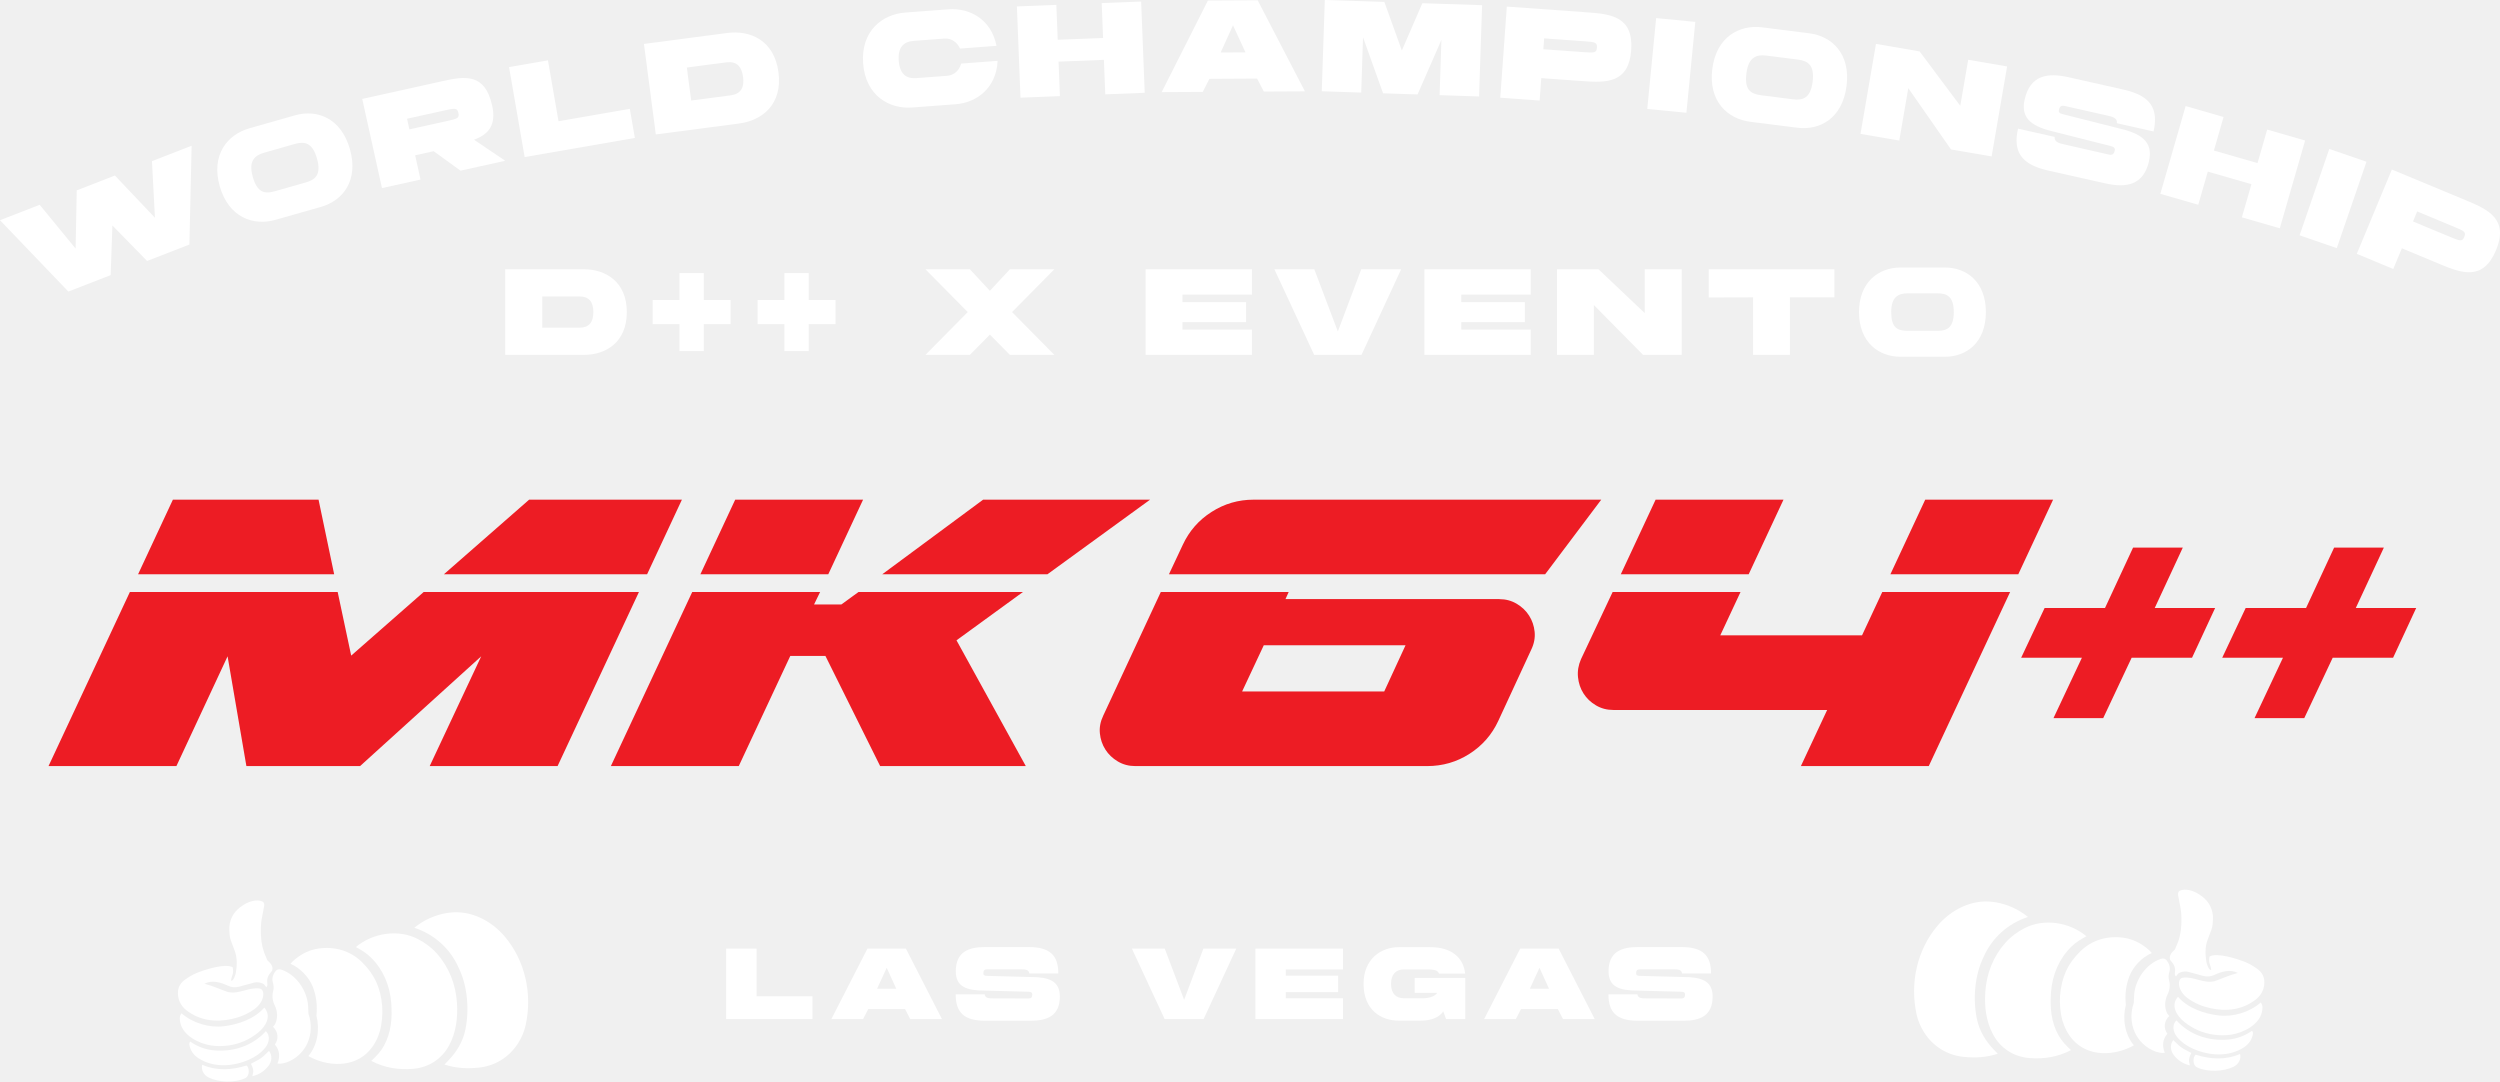
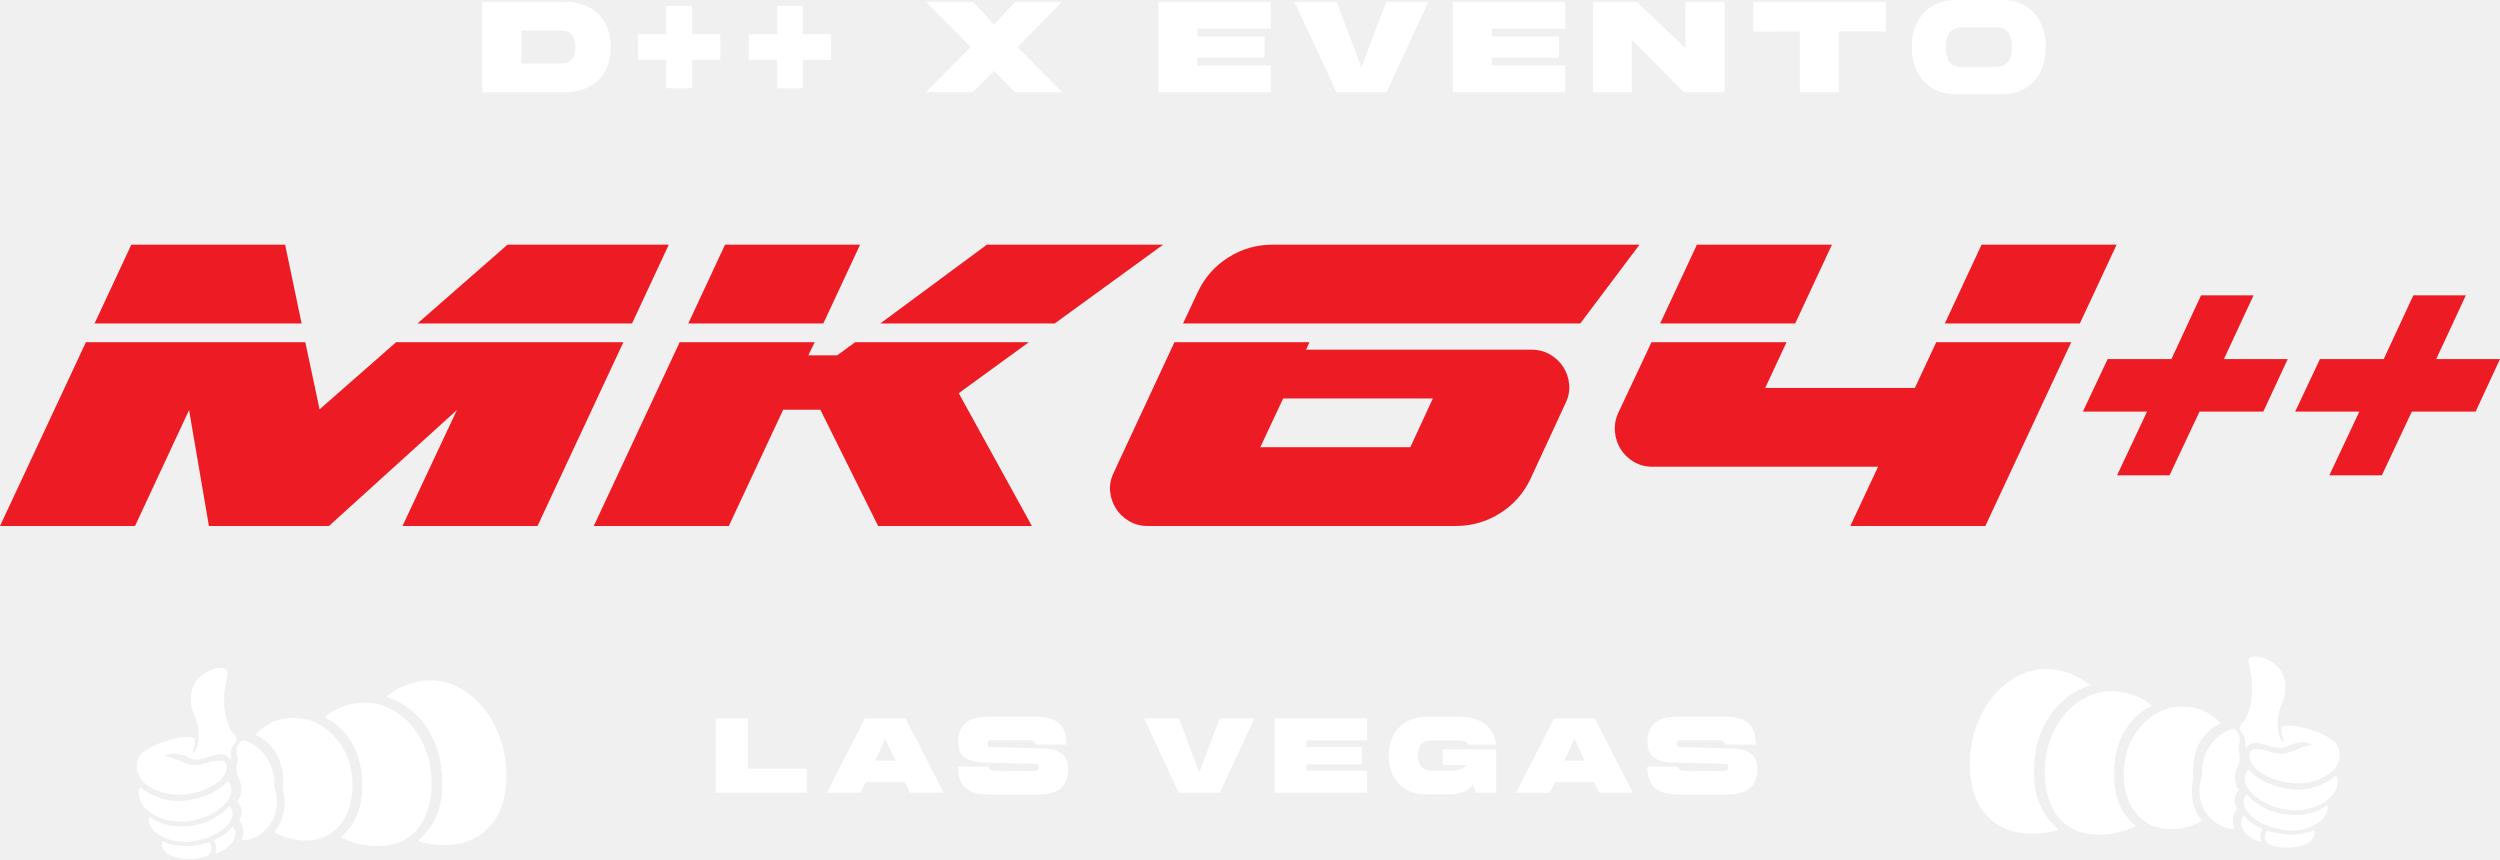
- <svg xmlns="http://www.w3.org/2000/svg" width="2671" height="1156" viewBox="0 0 2671 1156" fill="none">
-   <path d="M2134.46 1125.82L2130.58 1121.84C2121.63 1112.66 2114.95 1101.79 2112.22 1089.12C2107.63 1067.85 2109.67 1041.73 2119.44 1022.05C2128.29 1002.04 2145.43 986.512 2166.65 979.709C2156.34 971.191 2144.65 966.241 2132.18 963.962L2128.43 963.513C2106.23 960.856 2084.34 972.12 2070 989.088C2048.04 1015.07 2040.41 1050.66 2047.66 1083.65C2049.23 1090.81 2051.92 1096.95 2055.73 1103C2065.09 1117.85 2080.32 1127.36 2097.83 1129.14C2110.34 1130.4 2121.86 1129.88 2134.46 1125.82Z" fill="white" />
-   <path d="M2167.86 1130.4C2183.2 1131.69 2198.33 1129.47 2212.64 1121.93C2207.32 1117.02 2202.61 1112.15 2199.14 1105.84C2191.25 1091.52 2190.11 1076.01 2191.33 1059.83C2192.72 1041.45 2200.01 1024.11 2213.16 1011.31C2217.95 1006.64 2223.08 1003.56 2229.1 1000.29C2210.84 984.977 2183.43 980.978 2162.79 991.753C2155.1 995.77 2148.27 1000.82 2142.52 1007.3C2129.4 1022.07 2122.38 1040.36 2121.09 1059.95C2120.06 1075.57 2121.93 1091.29 2129.34 1105.14C2137.19 1119.81 2151.24 1129.01 2167.87 1130.4L2167.86 1130.4Z" fill="white" />
-   <path d="M2214.48 1110.74C2230.95 1129.49 2259.29 1128.37 2279.87 1116.83C2270 1105.14 2267.5 1088.18 2271.25 1073.68C2270.14 1063.13 2271.24 1052.92 2275.03 1043.04C2278.96 1032.81 2288.39 1022.71 2298.98 1018.21C2297.51 1016.35 2295.91 1014.94 2294.12 1013.46C2286.8 1007.4 2278.5 1003.27 2268.99 1001.92C2251.91 999.49 2235.26 1004.06 2222.73 1016.29C2208.93 1029.76 2202.54 1044.41 2200.97 1063.62C2200.32 1071.52 2201.28 1082.54 2203.46 1090.2C2205.62 1097.8 2209.21 1104.73 2214.49 1110.74L2214.48 1110.74Z" fill="white" />
-   <path d="M2365.82 1048.35C2353.73 1051.1 2343.74 1042.82 2331.76 1044.65C2326.15 1045.5 2325.9 1058.24 2337.43 1066.56C2344.7 1071.8 2352.74 1075.21 2361.52 1077.14C2378.94 1080.98 2396.15 1078.88 2410.31 1067.71C2416.7 1062.67 2419.91 1055.3 2419.11 1047.19C2418.62 1042.21 2415.78 1038.07 2411.76 1035.22C2407.65 1032.31 2403.59 1029.76 2398.87 1027.87C2390.46 1024.51 2368.87 1017.39 2360.66 1021.93C2359.36 1029.75 2361.55 1029.36 2362.49 1036.2C2359.77 1037.23 2357.51 1028.95 2357.34 1027.94C2356.04 1019.94 2355.76 1011.78 2358.58 1004.21L2362.62 993.398C2363.97 989.785 2364.15 986.069 2364.32 982.21C2364.76 972.359 2360.45 963.478 2352.59 957.653C2348.38 954.534 2344.15 952.039 2338.94 951.02C2335.52 950.352 2332.13 950.145 2328.8 951.689C2327.4 952.335 2326.73 954.557 2327.06 956.257L2329.76 970.564C2330.72 975.617 2330.74 982.798 2330.52 988.022C2330.17 996.337 2328.4 1004.14 2324.82 1011.64C2324.44 1012.45 2324.01 1014.21 2323.41 1014.73C2321.59 1016.33 2319.93 1017.95 2318.91 1020.15C2317.99 1022.15 2317.74 1024.73 2319.29 1026.49C2327.81 1036.1 2321.14 1039.38 2324.8 1043.23C2325.9 1041.83 2327 1039.99 2328.55 1039.3C2331.33 1038.07 2334.9 1037.48 2337.91 1038.3L2353.7 1042.61C2357.85 1043.74 2362.07 1043.48 2365.89 1041.56C2373.64 1038.01 2382.66 1035.23 2390.87 1039.5C2380.58 1042.23 2375.11 1045.2 2365.82 1048.36L2365.82 1048.35Z" fill="white" />
-   <path d="M2312.86 1124.73C2309.84 1117.74 2310.56 1110.08 2315.64 1104.44C2311.23 1098.61 2312.13 1090.57 2317.64 1085.49L2315.42 1082.74C2312.3 1076.24 2312.69 1068.81 2315.86 1062.38C2318.25 1057.53 2318.8 1052.32 2317.41 1047.14C2316.56 1043.98 2316.92 1041.06 2317.82 1038.01C2319.05 1033.79 2317.49 1029.23 2314.84 1026.02C2313.05 1023.85 2310.76 1023.69 2308.23 1024.58C2292.29 1030.18 2280.87 1047.58 2280.12 1063.41L2279.73 1071.55C2272.33 1092.88 2281.83 1115.72 2303.29 1123.61C2306.46 1124.36 2309.08 1125.44 2312.86 1124.73H2312.86Z" fill="white" />
-   <path d="M2384.02 1105.39C2396.9 1103.33 2413.76 1094.9 2416.67 1081.07C2417.42 1077.55 2417.77 1074.23 2415.43 1071.06C2403.23 1081.59 2386 1086.74 2370.17 1084.88C2355.24 1083.13 2337.24 1077.09 2326.96 1064.92C2318.76 1074.26 2325.49 1085.19 2333.7 1091.8C2342.9 1099.2 2353.5 1103.85 2365.3 1105.45C2371.48 1106.29 2377.83 1106.38 2384.01 1105.39L2384.02 1105.39Z" fill="white" />
-   <path d="M2397.33 1119.03C2402.69 1115.53 2406.01 1110.69 2407.04 1104.59C2407.23 1103.5 2406.8 1102.13 2406.09 1101.27C2398.39 1106.66 2389.8 1109.88 2380.43 1110.68C2359.94 1112.43 2339.43 1105.89 2325.29 1090.15C2320.18 1095.06 2321.83 1102.78 2325.89 1107.76C2330.6 1113.56 2336.6 1117.65 2343.47 1120.66C2360.39 1128.05 2381.24 1129.53 2397.33 1119.03Z" fill="white" />
-   <path d="M2345.9 1126.84C2343.13 1128.59 2341.86 1137.81 2347.53 1140.47C2358.49 1145.62 2375.78 1144.94 2386.37 1139.72C2391.46 1137.21 2394.74 1131.67 2393.3 1126.05C2377.45 1132.82 2361.83 1131.81 2345.9 1126.84Z" fill="white" />
-   <path d="M2339.65 1138.26L2338.89 1134.62C2338.22 1131.28 2339.66 1128.19 2341.2 1125.01L2333.03 1120.63C2328.75 1118.34 2325.55 1114.69 2321.91 1111.25C2318.15 1116.13 2318.85 1122.59 2322.47 1127.24C2326.71 1132.71 2332.35 1136.62 2339.65 1138.26H2339.65Z" fill="white" />
-   <path d="M474.827 1137.34L478.709 1133.36C487.662 1124.19 494.34 1113.31 497.073 1100.64C501.655 1079.37 499.617 1053.25 489.848 1033.57C481.002 1013.57 463.855 998.036 442.637 991.232C452.954 982.715 464.636 977.765 477.107 975.485L480.859 975.036C503.06 972.379 524.946 983.644 539.289 1000.61C561.252 1026.6 568.877 1062.18 561.633 1095.17C560.063 1102.34 557.366 1108.47 553.56 1114.52C544.203 1129.37 528.967 1138.89 511.456 1140.66C498.949 1141.93 487.433 1141.4 474.827 1137.34Z" fill="white" />
-   <path d="M441.447 1141.93C426.112 1143.22 410.979 1141 396.668 1133.46C401.986 1128.55 406.698 1123.69 410.172 1117.38C418.061 1103.05 419.201 1087.54 417.976 1071.36C416.585 1052.99 409.297 1035.65 396.147 1022.84C391.355 1018.17 386.225 1015.09 380.207 1011.82C398.472 996.508 425.883 992.509 446.518 1003.28C454.205 1007.3 461.036 1012.35 466.789 1018.83C479.911 1033.6 486.93 1051.9 488.222 1071.48C489.25 1087.11 487.379 1102.82 479.969 1116.67C472.116 1131.34 458.069 1140.54 441.442 1141.93L441.447 1141.93Z" fill="white" />
-   <path d="M394.824 1122.24C378.354 1140.99 350.018 1139.87 329.442 1128.33C339.31 1116.64 341.81 1099.68 338.058 1085.18C339.171 1074.63 338.067 1064.42 334.275 1054.54C330.348 1044.31 320.915 1034.21 310.324 1029.71C311.801 1027.85 313.403 1026.44 315.189 1024.96C322.513 1018.9 330.806 1014.77 340.32 1013.42C357.401 1010.99 374.05 1015.56 386.575 1027.79C400.375 1041.26 406.77 1055.91 408.341 1075.12C408.987 1083.02 408.027 1094.04 405.85 1101.7C403.687 1109.3 400.097 1116.23 394.819 1122.24L394.824 1122.24Z" fill="white" />
-   <path d="M243.502 1059.87C255.592 1062.62 265.577 1054.34 277.564 1056.18C283.169 1057.03 283.425 1069.76 271.891 1078.08C264.617 1083.33 256.584 1086.73 247.801 1088.67C230.384 1092.5 213.169 1090.4 199.006 1079.24C192.616 1074.2 189.411 1066.83 190.21 1058.71C190.699 1053.73 193.536 1049.6 197.561 1046.74C201.672 1043.83 205.733 1041.28 210.454 1039.39C218.855 1036.03 240.45 1028.91 248.658 1033.45C249.96 1041.28 247.77 1040.88 246.832 1047.72C249.551 1048.76 251.813 1040.47 251.979 1039.46C253.281 1031.47 253.564 1023.3 250.736 1015.74L246.697 1004.92C245.346 1001.31 245.171 997.593 244.996 993.733C244.557 983.883 248.869 975.002 256.727 969.177C260.937 966.058 265.169 963.562 270.384 962.544C273.803 961.875 277.191 961.669 280.521 963.212C281.917 963.859 282.586 966.08 282.263 967.781L279.556 982.088C278.601 987.141 278.578 994.321 278.798 999.545C279.153 1007.86 280.925 1015.66 284.497 1023.17C284.883 1023.98 285.31 1025.73 285.911 1026.26C287.733 1027.86 289.394 1029.48 290.408 1031.68C291.328 1033.67 291.579 1036.25 290.026 1038.01C281.509 1047.63 288.177 1050.91 284.515 1054.75C283.416 1053.35 282.316 1051.51 280.768 1050.83C277.986 1049.59 274.418 1049 271.411 1049.82L255.623 1054.13C251.472 1055.26 247.254 1055 243.435 1053.08C235.68 1049.53 226.66 1046.75 218.452 1051.02C228.742 1053.75 234.208 1056.72 243.498 1059.88L243.502 1059.87Z" fill="white" />
-   <path d="M296.439 1136.26C299.459 1129.27 298.732 1121.61 293.652 1115.97C298.068 1110.14 297.17 1102.1 291.655 1097.02L293.881 1094.27C297 1087.77 296.605 1080.34 293.436 1073.91C291.045 1069.06 290.502 1063.85 291.888 1058.67C292.732 1055.51 292.373 1052.6 291.48 1049.54C290.246 1045.33 291.807 1040.76 294.46 1037.55C296.25 1035.38 298.535 1035.22 301.07 1036.11C317.006 1041.71 328.427 1059.11 329.181 1074.94L329.567 1083.08C336.963 1104.41 327.467 1127.25 306.011 1135.14C302.834 1135.89 300.217 1136.97 296.434 1136.26H296.439Z" fill="white" />
-   <path d="M225.292 1116.95C212.408 1114.89 195.552 1106.46 192.635 1092.63C191.89 1089.1 191.536 1085.79 193.883 1082.61C206.076 1093.14 223.313 1098.29 239.141 1096.44C254.068 1094.69 272.072 1088.65 282.349 1076.48C290.553 1085.82 283.821 1096.75 275.613 1103.35C266.413 1110.76 255.809 1115.41 244.011 1117.01C237.831 1117.84 231.481 1117.93 225.297 1116.94L225.292 1116.95Z" fill="white" />
-   <path d="M212.008 1130.58C206.646 1127.08 203.325 1122.24 202.293 1116.14C202.109 1115.05 202.539 1113.68 203.244 1112.82C210.945 1118.21 219.539 1121.42 228.905 1122.23C249.391 1123.98 269.905 1117.43 284.041 1101.7C289.153 1106.61 287.501 1114.33 283.449 1119.31C278.732 1125.1 272.736 1129.2 265.866 1132.2C248.942 1139.6 228.092 1141.08 212.008 1130.58Z" fill="white" />
-   <path d="M263.432 1138.38C266.201 1140.13 267.471 1149.34 261.803 1152C250.839 1157.15 233.552 1156.47 222.961 1151.25C217.872 1148.74 214.592 1143.2 216.032 1137.59C231.874 1144.35 247.5 1143.34 263.432 1138.38Z" fill="white" />
-   <path d="M269.662 1149.79L270.421 1146.14C271.089 1142.81 269.649 1139.71 268.109 1136.53L276.286 1132.15C280.567 1129.86 283.758 1126.22 287.398 1122.77C291.163 1127.66 290.463 1134.11 286.846 1138.77C282.605 1144.23 276.959 1148.15 269.667 1149.79H269.662Z" fill="white" />
-   <path d="M682.635 632.509L595.72 818.488H459.086L514.129 701.202L384.694 818.488H263.245L243.147 701.202L188.478 818.488H51.844L138.759 632.509H360.772L375.207 700.452L452.636 632.509H682.635ZM147.533 613.536L184.729 533.82H340.336L357.022 613.536H147.533ZM728.568 533.82L691.372 613.536H474.271L565.349 533.82H728.53H728.568Z" fill="#ED1C24" />
-   <path d="M1021.94 684.141L1095.96 818.488H940.354L881.898 700.827H844.327L789.283 818.488H652.648L739.564 632.509H876.198L869.749 645.783H898.958L917.181 632.509H1092.89L1021.91 684.141H1021.94ZM884.935 613.536H748.3L785.496 533.82H922.131L884.935 613.536ZM1050.4 533.82H1228.77L1119.1 613.536H942.603L1050.4 533.82Z" fill="#ED1C24" />
-   <path d="M1601.85 640.115C1608.67 640.115 1614.86 641.764 1620.44 645.064C1625.99 648.364 1630.46 652.601 1633.72 657.775C1637.02 662.95 1638.97 668.724 1639.61 675.061C1640.24 681.397 1639.04 687.734 1636.01 694.034L1600.72 770.3C1593.9 784.961 1583.66 796.659 1569.98 805.396C1556.33 814.133 1541.25 818.482 1524.83 818.482H1212.87C1206.04 818.482 1199.82 816.832 1194.27 813.533C1188.72 810.233 1184.26 805.996 1180.99 800.822C1177.69 795.647 1175.74 789.873 1175.11 783.536C1174.47 777.199 1175.67 770.9 1178.71 764.563L1240.2 632.503H1376.83L1373.42 640.077H1601.88L1601.85 640.115ZM1248.9 613.53L1263.71 582.034C1270.53 567.373 1280.77 555.637 1294.46 546.938C1308.1 538.201 1323.03 533.852 1339.23 533.852H1710.77L1650.82 613.568H1248.9V613.53ZM1501.66 689.422H1350.21L1327.08 738.766H1478.9L1501.66 689.422Z" fill="#ED1C24" />
-   <path d="M2147.61 632.509L2060.69 818.488H1924.06L1952.14 758.533H1723.68C1716.86 758.533 1710.63 756.883 1705.08 753.583C1699.5 750.284 1695.07 746.046 1691.81 740.872C1688.51 735.698 1686.56 729.848 1685.92 723.399C1685.29 716.95 1686.37 710.575 1689.15 704.239L1722.93 632.509H1859.57L1837.93 678.817H1989.38L2011.01 632.509H2147.65H2147.61ZM1868.3 613.536H1731.67L1768.86 533.82H1905.5L1868.3 613.536ZM2156.35 613.536H2019.71L2056.91 533.82H2193.54L2156.35 613.536Z" fill="#ED1C24" />
-   <path d="M2302.11 649.601H2366.64L2341.97 702.732H2277.44L2247.06 767.262H2193.93L2224.3 702.732H2159.4L2184.45 649.601H2248.98L2278.97 585.07H2332.1L2302.11 649.601Z" fill="#ED1C24" />
-   <path d="M2516.92 649.601H2581.45L2556.78 702.732H2492.25L2461.88 767.262H2408.74L2439.12 702.732H2374.21L2399.26 649.601H2463.79L2493.78 585.07H2546.92L2516.92 649.601Z" fill="#ED1C24" />
-   <path d="M868.023 1064.44V1088.8H775.772V1013.5H808.331V1064.44H868.023ZM922.115 1088.8H888.227L926.766 1013.5H967.853L1006.39 1088.8H972.504L966.967 1078.06H927.652L922.115 1088.8ZM947.365 1033.99L937.065 1056.36H957.553L947.365 1033.99ZM1101.23 1043.84C1120.61 1043.84 1132.35 1048.05 1132.35 1064.66C1132.35 1085.37 1118.73 1090.58 1101.23 1090.58H1052.72C1030.02 1090.58 1021.05 1081.72 1021.05 1062.34H1052.06C1052.39 1066.54 1056.93 1066.66 1060.81 1066.66C1072.66 1066.66 1093.37 1066.77 1098.79 1066.77C1101.78 1066.77 1102.89 1065.55 1102.89 1062.45C1102.89 1060.45 1101.56 1059.57 1098.57 1059.57C1083.29 1059.24 1067.45 1058.79 1052.17 1058.35C1032.79 1058.35 1021.16 1054.36 1021.16 1037.75C1021.16 1017.04 1034.78 1011.84 1052.28 1011.84H1099.13C1121.72 1011.84 1130.69 1020.7 1130.69 1040.08H1099.68C1099.35 1035.76 1094.92 1035.65 1090.93 1035.65C1079.08 1035.65 1060.25 1035.65 1054.72 1035.65C1051.73 1035.65 1050.62 1036.75 1050.62 1039.86C1050.62 1041.85 1051.73 1042.62 1054.72 1042.62C1070 1042.96 1085.84 1043.4 1101.23 1043.84ZM1209.31 1013.5H1244.42L1265.12 1068.21L1285.72 1013.5H1320.83L1285.94 1088.8C1271.99 1088.8 1258.15 1088.8 1244.3 1088.8L1209.31 1013.5ZM1341.29 1088.8V1013.5C1372.41 1013.5 1403.64 1013.5 1434.87 1013.5V1035.76C1428.33 1035.76 1390.9 1035.76 1373.73 1035.76V1042.4C1392.34 1042.4 1411.06 1042.4 1429.66 1042.4V1060.01H1373.73V1066.54H1434.87V1088.8C1403.64 1088.8 1372.41 1088.8 1341.29 1088.8ZM1456.83 1051.15C1456.83 1024.46 1475.55 1011.95 1494.48 1011.95C1506.33 1011.95 1516.3 1011.95 1528.15 1011.95C1550.3 1011.95 1563.48 1022.69 1565.36 1040.19H1537.45C1536.23 1037.53 1534.79 1035.76 1524.94 1035.76C1515.63 1035.76 1509.1 1035.76 1499.8 1035.76C1491.38 1035.76 1486.18 1041.07 1486.18 1051.15C1486.18 1061.34 1491.38 1066.54 1499.8 1066.54C1509.1 1066.54 1511.65 1066.54 1520.95 1066.54C1524.94 1066.54 1532.47 1065.22 1535.57 1060.79H1511.43V1044.84H1565.47V1088.8H1544.98L1541.99 1080.5C1538.34 1086.26 1530.14 1090.47 1518.07 1090.47C1506.22 1090.47 1506.33 1090.47 1494.48 1090.47C1475.55 1090.47 1456.83 1079.06 1456.83 1051.15ZM1619.53 1088.8H1585.64L1624.18 1013.5H1665.27L1703.81 1088.8H1669.92L1664.38 1078.06H1625.07L1619.53 1088.8ZM1644.78 1033.99L1634.48 1056.36H1654.97L1644.78 1033.99ZM1798.64 1043.84C1818.02 1043.84 1829.76 1048.05 1829.76 1064.66C1829.76 1085.37 1816.14 1090.58 1798.64 1090.58H1750.14C1727.43 1090.58 1718.46 1081.72 1718.46 1062.34H1749.47C1749.81 1066.54 1754.35 1066.66 1758.22 1066.66C1770.07 1066.66 1790.78 1066.77 1796.21 1066.77C1799.2 1066.77 1800.31 1065.55 1800.31 1062.45C1800.31 1060.45 1798.98 1059.57 1795.99 1059.57C1780.7 1059.24 1764.87 1058.79 1749.58 1058.35C1730.2 1058.35 1718.58 1054.36 1718.58 1037.75C1718.58 1017.04 1732.2 1011.84 1749.69 1011.84H1796.54C1819.13 1011.84 1828.1 1020.7 1828.1 1040.08H1797.09C1796.76 1035.76 1792.33 1035.65 1788.34 1035.65C1776.5 1035.65 1757.67 1035.65 1752.13 1035.65C1749.14 1035.65 1748.03 1036.75 1748.03 1039.86C1748.03 1041.85 1749.14 1042.62 1752.13 1042.62C1767.41 1042.96 1783.25 1043.4 1798.64 1043.84Z" fill="white" />
-   <path d="M204.72 155.68L202.361 261.259C187.251 267.125 172.268 272.959 157.158 278.824L120.084 240.889L118.235 293.934C103.125 299.8 88.015 305.697 73.032 311.499L0 235.279L42.398 218.798L80.779 265.595L81.99 203.401L122.762 187.526L165.542 232.633L162.354 172.161L204.752 155.68H204.72Z" fill="white" />
-   <path d="M342.942 221.03C328.055 225.27 309.151 230.657 294.232 234.897C270.643 241.623 244.28 232.283 234.748 198.907C225.28 165.658 242.781 143.822 266.371 137.095C281.258 132.856 300.162 127.468 315.08 123.229C338.67 116.502 364.364 126.034 373.832 159.282C383.331 192.659 366.532 214.304 342.942 221.03ZM326.843 194.89C337.331 191.894 343.452 186.124 338.638 169.292C333.889 152.588 325.6 150.771 315.112 153.768C303.668 157.019 294.009 159.793 282.406 163.076C271.918 166.072 265.287 172.129 270.037 188.833C274.819 205.665 282.246 207.578 294.105 204.199C304.306 201.298 315.336 198.142 326.812 194.89H326.843Z" fill="white" />
-   <path d="M463.288 161.543L443.555 165.911L449.293 191.827L408.107 200.945L402.911 177.546L387.004 105.693L428.19 96.576L472.724 86.694C496.664 81.402 518.054 77.832 525.801 112.706C530.327 133.14 522.453 143.405 506.451 149.302L539.763 171.744L492.01 182.328L463.288 161.512V161.543ZM437.403 138.209L478.143 129.187C488.79 126.828 490.958 126.063 489.778 120.74C488.567 115.288 486.272 115.48 475.625 117.839L434.885 126.86L437.403 138.209Z" fill="white" />
-   <path d="M678.293 147.359L560.535 167.793L543.863 71.681L585.432 64.477L596.717 129.508L672.905 116.278L678.293 147.359Z" fill="white" />
-   <path d="M789.711 131.941L700.676 143.64L687.988 46.923L777.023 35.224C801.346 32.036 827.231 42.938 831.726 77.239C836.253 111.667 814.034 128.753 789.711 131.941ZM793.887 82.212C792.389 70.704 786.746 65.221 775.94 66.623L733.829 72.138L738.451 107.395L780.562 101.88C791.368 100.446 795.417 93.719 793.887 82.18V82.212Z" fill="white" />
-   <path d="M967.048 13.417L1013.4 9.943C1035.87 8.253 1059.08 20.462 1064.66 48.961L1025.74 51.894C1022.64 45.231 1016.68 40.641 1008.81 41.215C996.79 42.107 988.215 42.777 976.197 43.669C965.327 44.498 959.174 50.555 960.226 64.868C961.31 79.309 968.291 84.25 979.162 83.453C991.18 82.561 999.755 81.891 1011.77 80.999C1019.65 80.393 1024.84 75.133 1026.91 67.929L1065.84 64.996C1064.56 94.005 1043.46 109.689 1020.99 111.378L974.635 114.853C950.185 116.702 924.778 102.357 922.164 67.737C919.582 33.277 942.534 15.266 966.984 13.449L967.048 13.417Z" fill="white" />
-   <path d="M1128.6 5.219L1130.07 42.484L1178.52 40.571L1177.05 3.306L1219.2 1.648L1223.02 99.131L1180.88 100.789L1179.41 63.938L1130.96 65.851L1132.42 102.702L1090.28 104.359L1086.46 6.876L1128.6 5.219Z" fill="white" />
-   <path d="M1241.11 98.448L1290.52 0.615L1343.72 0.328L1394.18 97.588L1350.29 97.811L1343.05 83.944L1292.14 84.231L1285.03 98.194L1241.14 98.417L1241.11 98.448ZM1304.16 56.083L1330.68 55.955L1317.33 27.042L1304.16 56.083Z" fill="white" />
-   <path d="M1580.2 103.061L1538.06 101.659L1540.01 42.589L1514.54 100.894L1477.68 99.682L1456.26 39.847L1454.32 98.917L1412.18 97.515L1415.4 0C1436.75 0.701 1457.98 1.403 1479.06 2.104L1497.74 53.969L1519.64 3.443C1540.99 4.144 1562.23 4.845 1583.46 5.547L1580.24 103.061H1580.2Z" fill="white" />
-   <path d="M1644.97 107.414L1602.89 104.386C1605.22 72.03 1607.55 39.546 1609.88 7.062C1612.46 7.254 1689.57 12.769 1696.74 13.279C1721.23 15.032 1745.33 17.901 1742.78 53.541C1740.22 89.021 1715.97 88.447 1691.48 86.694L1646.69 83.474L1644.97 107.382V107.414ZM1648.93 52.616L1692.57 55.74C1703.44 56.505 1705.76 56.41 1706.15 50.959C1706.56 45.38 1704.27 44.934 1693.4 44.137L1649.76 41.013L1648.93 52.616Z" fill="white" />
-   <path d="M1769.43 19.32L1811.26 23.401L1801.76 120.469L1759.93 116.389L1769.43 19.32Z" fill="white" />
-   <path d="M1920.24 136.462C1904.87 134.517 1885.37 132.063 1870 130.118C1845.68 127.026 1825.05 108.091 1829.42 73.662C1833.75 39.362 1858.43 26.132 1882.75 29.224C1898.12 31.169 1917.63 33.624 1932.99 35.568C1957.31 38.66 1977.21 57.5 1972.87 91.801C1968.5 126.229 1944.56 139.554 1920.24 136.462ZM1915.71 106.114C1926.52 107.485 1934.43 104.584 1936.63 87.21C1938.79 69.996 1931.91 65.055 1921.1 63.684C1909.27 62.186 1899.33 60.943 1887.37 59.413C1876.57 58.042 1868.09 61.007 1865.89 78.253C1863.69 95.626 1869.75 100.28 1881.99 101.842C1892.51 103.181 1903.92 104.616 1915.71 106.114Z" fill="white" />
-   <path d="M2029.16 150.167L1987.75 143.026L2004.29 46.914L2050.93 54.947L2094.35 113.061L2102.83 63.873L2144.39 71.014L2127.85 167.126C2113.28 164.607 2098.87 162.153 2084.46 159.666L2038.81 94.189L2029.19 150.167H2029.16Z" fill="white" />
-   <path d="M2296.05 172.011C2290.15 198.183 2271.47 200.893 2249.34 195.92L2188.04 182.148C2159.35 175.709 2150.52 161.938 2156.04 137.455L2195.22 146.254C2194.45 151.673 2200.16 153.107 2205.03 154.191C2220.02 157.57 2246.16 163.595 2253.01 165.125C2256.8 165.986 2258.52 164.743 2259.42 160.822C2259.99 158.304 2258.56 156.805 2254.76 155.945C2235.54 151.195 2215.65 146.126 2196.46 141.217C2171.98 135.702 2158.4 127.382 2163.11 106.374C2169.01 80.203 2187.69 77.493 2209.82 82.466L2269.01 95.791C2297.58 102.198 2306.37 115.97 2300.86 140.452L2261.68 131.654C2262.48 126.107 2256.93 124.704 2251.89 123.557C2236.91 120.178 2213.13 114.854 2206.15 113.26C2202.36 112.399 2200.67 113.483 2199.77 117.404C2199.2 119.923 2200.38 121.23 2204.17 122.058C2223.4 126.808 2243.29 131.877 2262.61 136.818C2287.09 142.333 2300.73 150.972 2296.01 171.979L2296.05 172.011Z" fill="white" />
-   <path d="M2375.65 125.02L2365.33 160.85L2411.93 174.271L2422.26 138.44L2462.78 150.139L2435.74 243.892L2395.23 232.193L2405.43 196.777L2358.82 183.356L2348.62 218.773L2308.11 207.073L2335.14 113.32L2375.65 125.02Z" fill="white" />
-   <path d="M2488.59 159.156L2528.35 172.832L2496.63 265.087L2456.88 251.411L2488.59 159.156Z" fill="white" />
-   <path d="M2556.95 287.374L2518 271.18C2530.46 241.247 2542.96 211.186 2555.48 181.125C2557.88 182.113 2629.25 211.823 2635.88 214.565C2658.55 224.001 2680.48 234.361 2666.74 267.355C2653.06 300.189 2630.24 291.933 2607.6 282.529L2566.16 265.283L2556.95 287.406V287.374ZM2578.05 236.625L2618.44 253.424C2628.52 257.6 2630.75 258.238 2632.82 253.201C2634.96 248.037 2632.95 246.889 2622.91 242.713L2582.52 225.914L2578.05 236.656V236.625Z" fill="white" />
-   <path d="M669.694 333.425C669.694 365.969 646.967 379.148 623.971 379.148H539.786V287.702H623.971C646.967 287.702 669.694 301.015 669.694 333.425ZM619.13 350.101C629.35 350.101 633.923 344.318 633.923 333.425C633.923 322.532 629.35 316.749 619.13 316.749H579.323V350.101H619.13ZM725.972 375.114V346.335H697.328V320.515H725.972V291.736H751.927V320.515H780.571V346.335H751.927V375.114H725.972ZM838.075 375.114V346.335H809.43V320.515H838.075V291.736H864.029V320.515H892.674V346.335H864.029V375.114H838.075ZM988.757 287.702H1036.23L1057.61 310.698L1078.99 287.702H1126.46L1081.28 333.425L1126.46 379.148H1078.99L1057.61 357.497L1036.23 379.148H988.757L1033.94 333.425L988.757 287.702ZM1223.96 379.148V287.702C1261.75 287.702 1299.67 287.702 1337.59 287.702V314.732C1329.66 314.732 1284.2 314.732 1263.36 314.732V322.801C1285.95 322.801 1308.68 322.801 1331.27 322.801V344.183H1263.36V352.118H1337.59V379.148C1299.67 379.148 1261.75 379.148 1223.96 379.148ZM1361.57 287.702H1404.2L1429.35 354.135L1454.36 287.702H1496.99L1454.63 379.148C1437.69 379.148 1420.88 379.148 1404.07 379.148L1361.57 287.702ZM1521.84 379.148V287.702C1559.62 287.702 1597.55 287.702 1635.47 287.702V314.732C1627.54 314.732 1582.08 314.732 1561.24 314.732V322.801C1583.83 322.801 1606.56 322.801 1629.15 322.801V344.183H1561.24V352.118H1635.47V379.148C1597.55 379.148 1559.62 379.148 1521.84 379.148ZM1702.89 325.894V379.148H1663.49V287.702H1707.87L1757.22 334.501V287.702H1796.76V379.148C1782.91 379.148 1769.19 379.148 1755.47 379.148L1702.89 325.894ZM1959.84 287.702V317.691H1912.37V379.148H1872.96V317.691C1852.79 317.825 1834.77 317.825 1825.63 317.825V287.702C1870.27 287.702 1915.05 287.702 1959.84 287.702ZM2121.71 333.425C2121.71 365.969 2101 381.166 2078.01 381.166C2063.48 381.166 2045.06 381.166 2030.53 381.166C2007.54 381.166 1986.16 365.969 1986.16 333.425C1986.16 301.015 2007.54 285.819 2030.53 285.819C2045.06 285.819 2063.48 285.819 2078.01 285.819C2101 285.819 2121.71 301.015 2121.71 333.425ZM2038.33 353.463C2048.29 353.463 2059.04 353.463 2070.21 353.463C2080.43 353.463 2087.42 349.832 2087.42 333.425C2087.42 317.153 2080.43 313.387 2070.21 313.387C2059.04 313.387 2049.63 313.387 2038.33 313.387C2028.11 313.387 2020.58 317.153 2020.58 333.425C2020.58 349.832 2026.77 353.463 2038.33 353.463Z" fill="white" />
+ <svg xmlns="http://www.w3.org/2000/svg" width="2717" height="934" viewBox="0 0 2717 934" fill="none">
+   <path d="M2236.9 901.743L2232.73 897.472C2223.11 887.615 2215.94 875.936 2213 862.324C2208.08 839.481 2210.27 811.427 2220.76 790.286C2230.26 768.803 2248.68 752.12 2271.47 744.812C2260.39 735.664 2247.84 730.347 2234.45 727.898L2230.42 727.416C2206.57 724.563 2183.07 736.662 2167.66 754.887C2144.07 782.796 2135.88 821.015 2143.66 856.453C2145.35 864.146 2148.24 870.735 2152.33 877.233C2162.38 893.187 2178.75 903.406 2197.56 905.31C2210.99 906.669 2223.36 906.105 2236.9 901.743Z" fill="white" />
+   <path d="M2272.77 906.669C2289.25 908.053 2305.5 905.667 2320.87 897.574C2315.16 892.296 2310.1 887.07 2306.37 880.293C2297.89 864.902 2296.67 848.249 2297.98 830.872C2299.48 811.133 2307.31 792.508 2321.43 778.756C2326.58 773.743 2332.09 770.427 2338.55 766.923C2318.93 750.471 2289.49 746.177 2267.33 757.75C2259.07 762.064 2251.73 767.491 2245.56 774.447C2231.46 790.31 2223.92 809.962 2222.53 830.997C2221.43 847.781 2223.44 864.661 2231.4 879.532C2239.83 895.289 2254.92 905.17 2272.78 906.665L2272.77 906.669Z" fill="white" />
+   <path d="M2322.85 885.547C2340.54 905.686 2370.97 904.49 2393.08 892.093C2382.48 879.536 2379.79 861.321 2383.82 845.742C2382.63 834.41 2383.81 823.449 2387.88 812.839C2392.1 801.845 2402.23 790.999 2413.61 786.169C2412.02 784.164 2410.3 782.651 2408.38 781.065C2400.52 774.553 2391.61 770.118 2381.39 768.667C2363.05 766.059 2345.16 770.966 2331.71 784.101C2316.89 798.572 2310.02 814.305 2308.33 834.94C2307.64 843.423 2308.67 855.262 2311.01 863.485C2313.33 871.655 2317.19 879.098 2322.85 885.552L2322.85 885.547Z" fill="white" />
+   <path d="M2485.39 818.535C2472.41 821.49 2461.68 812.597 2448.81 814.563C2442.79 815.479 2442.51 829.159 2454.9 838.091C2462.71 843.725 2471.34 847.384 2480.78 849.461C2499.48 853.583 2517.97 851.322 2533.18 839.334C2540.05 833.921 2543.49 826.002 2542.63 817.287C2542.11 811.941 2539.06 807.497 2534.74 804.431C2530.32 801.303 2525.96 798.565 2520.89 796.536C2511.87 792.926 2488.67 785.281 2479.85 790.159C2478.46 798.56 2480.81 798.136 2481.82 805.482C2478.9 806.596 2476.47 797.693 2476.29 796.608C2474.89 788.023 2474.59 779.256 2477.62 771.129L2481.96 759.512C2483.41 755.632 2483.6 751.641 2483.79 747.495C2484.26 736.915 2479.63 727.376 2471.19 721.119C2466.67 717.769 2462.12 715.089 2456.52 713.995C2452.85 713.277 2449.21 713.055 2445.63 714.713C2444.13 715.407 2443.41 717.793 2443.76 719.62L2446.67 734.987C2447.69 740.414 2447.72 748.127 2447.48 753.737C2447.1 762.669 2445.2 771.052 2441.36 779.111C2440.95 779.979 2440.49 781.863 2439.84 782.427C2437.89 784.148 2436.1 785.888 2435.01 788.25C2434.02 790.395 2433.75 793.167 2435.42 795.051C2444.57 805.381 2437.41 808.904 2441.34 813.035C2442.52 811.531 2443.7 809.555 2445.37 808.818C2448.35 807.492 2452.19 806.856 2455.42 807.738L2472.37 812.365C2476.83 813.585 2481.36 813.305 2485.47 811.242C2493.79 807.429 2503.48 804.441 2512.3 809.03C2501.25 811.96 2495.38 815.151 2485.4 818.545L2485.39 818.535Z" fill="white" />
+   <path d="M2428.51 900.581C2425.27 893.066 2426.05 884.843 2431.5 878.784C2426.76 872.523 2427.72 863.885 2433.65 858.433L2431.26 855.478C2427.91 848.499 2428.33 840.512 2431.73 833.609C2434.3 828.399 2434.89 822.807 2433.4 817.235C2432.49 813.842 2432.88 810.713 2433.84 807.431C2435.16 802.905 2433.48 797.998 2430.64 794.551C2428.71 792.228 2426.26 792.05 2423.54 793.004C2406.42 799.02 2394.15 817.708 2393.34 834.718L2392.93 843.457C2384.98 866.372 2395.18 890.902 2418.23 899.371C2421.64 900.181 2424.45 901.338 2428.51 900.581H2428.51Z" fill="white" />
+   <path d="M2504.94 879.804C2518.78 877.592 2536.89 868.54 2540.02 853.684C2540.82 849.895 2541.2 846.338 2538.68 842.925C2525.58 854.238 2507.07 859.767 2490.07 857.776C2474.04 855.896 2454.7 849.408 2443.66 836.336C2434.85 846.367 2442.08 858.109 2450.89 865.204C2460.77 873.157 2472.17 878.151 2484.84 879.867C2491.47 880.764 2498.3 880.86 2504.94 879.8L2504.94 879.804Z" fill="white" />
+   <path d="M2519.24 894.452C2525 890.693 2528.56 885.492 2529.67 878.946C2529.87 877.77 2529.41 876.3 2528.65 875.374C2520.38 881.168 2511.15 884.619 2501.09 885.482C2479.09 887.367 2457.05 880.334 2441.87 863.43C2436.38 868.708 2438.15 876.998 2442.5 882.349C2447.57 888.572 2454.01 892.973 2461.39 896.197C2479.57 904.141 2501.96 905.732 2519.24 894.452Z" fill="white" />
+   <path d="M2464 902.848C2461.02 904.728 2459.66 914.624 2465.75 917.482C2477.52 923.011 2496.09 922.288 2507.47 916.677C2512.93 913.983 2516.45 908.035 2514.91 902C2497.89 909.264 2481.11 908.179 2464 902.848Z" fill="white" />
+   <path d="M2457.29 915.106L2456.47 911.192C2455.76 907.611 2457.3 904.29 2458.96 900.872L2450.17 896.168C2445.58 893.705 2442.15 889.791 2438.24 886.094C2434.2 891.338 2434.95 898.27 2438.83 903.273C2443.39 909.139 2449.45 913.347 2457.28 915.106H2457.29Z" fill="white" />
+   <path d="M454.317 914.118L458.487 909.847C468.103 899.99 475.275 888.311 478.211 874.699C483.132 851.856 480.944 823.802 470.451 802.661C460.95 781.178 442.532 764.495 419.742 757.187C430.824 748.039 443.371 742.722 456.766 740.273L460.796 739.791C484.641 736.938 508.149 749.037 523.554 767.262C547.144 795.171 555.334 833.39 547.554 868.828C545.867 876.521 542.97 883.11 538.883 889.608C528.833 905.562 512.468 915.781 493.66 917.685C480.226 919.044 467.857 918.48 454.317 914.118Z" fill="white" />
+   <path d="M418.464 919.052C401.993 920.436 385.739 918.05 370.368 909.956C376.08 904.678 381.141 899.453 384.872 892.676C393.346 877.285 394.57 860.632 393.254 843.255C391.76 823.516 383.932 804.891 369.809 791.139C364.661 786.126 359.151 782.81 352.688 779.305C372.306 762.854 401.747 758.559 423.911 770.133C432.167 774.447 439.504 779.874 445.683 786.83C459.777 802.693 467.316 822.345 468.704 843.38C469.808 860.164 467.798 877.044 459.84 891.915C451.405 907.672 436.318 917.553 418.459 919.047L418.464 919.052Z" fill="white" />
+   <path d="M368.388 897.899C350.698 918.037 320.263 916.842 298.163 904.444C308.762 891.888 311.447 873.672 307.418 858.093C308.613 846.761 307.427 835.8 303.354 825.191C299.137 814.196 289.005 803.351 277.629 798.521C279.215 796.516 280.936 795.002 282.854 793.416C290.721 786.904 299.628 782.47 309.847 781.019C328.193 778.411 346.075 783.318 359.529 796.453C374.351 810.923 381.219 826.656 382.906 847.291C383.601 855.775 382.569 867.613 380.231 875.837C377.908 884.007 374.052 891.449 368.383 897.903L368.388 897.899Z" fill="white" />
+   <path d="M205.857 830.91C218.843 833.865 229.568 824.972 242.442 826.938C248.463 827.854 248.738 841.534 236.35 850.466C228.536 856.1 219.908 859.759 210.475 861.836C191.768 865.958 173.278 863.697 158.065 851.709C151.201 846.296 147.76 838.377 148.618 829.662C149.143 824.316 152.189 819.872 156.513 816.806C160.928 813.678 165.291 810.94 170.361 808.911C179.385 805.301 202.58 797.656 211.396 802.534C212.793 810.935 210.441 810.511 209.434 817.857C212.355 818.971 214.784 810.068 214.963 808.983C216.36 800.398 216.664 791.631 213.627 783.504L209.289 771.887C207.838 768.007 207.65 764.016 207.462 759.87C206.99 749.29 211.622 739.751 220.062 733.494C224.584 730.144 229.129 727.464 234.73 726.37C238.403 725.652 242.042 725.43 245.619 727.088C247.118 727.782 247.836 730.168 247.489 731.995L244.583 747.362C243.556 752.789 243.532 760.502 243.768 766.112C244.149 775.044 246.053 783.427 249.89 791.486C250.304 792.354 250.762 794.238 251.408 794.802C253.365 796.523 255.148 798.263 256.238 800.625C257.226 802.77 257.496 805.542 255.828 807.426C246.679 817.756 253.842 821.279 249.909 825.41C248.728 823.906 247.547 821.93 245.884 821.193C242.896 819.867 239.063 819.231 235.834 820.113L218.877 824.74C214.418 825.96 209.887 825.68 205.785 823.617C197.456 819.804 187.767 816.816 178.951 821.405C190.004 824.335 195.875 827.526 205.852 830.92L205.857 830.91Z" fill="white" />
+   <path d="M262.713 912.964C265.957 905.449 265.176 897.226 259.72 891.167C264.463 884.905 263.499 876.268 257.575 870.816L259.965 867.861C263.315 860.882 262.891 852.895 259.488 845.992C256.919 840.781 256.336 835.19 257.825 829.618C258.731 826.225 258.346 823.096 257.387 819.814C256.061 815.288 257.738 810.381 260.587 806.934C262.51 804.611 264.964 804.432 267.687 805.387C284.804 811.402 297.071 830.09 297.881 847.101L298.295 855.84C306.239 878.755 296.04 903.285 272.994 911.754C269.582 912.564 266.772 913.72 262.708 912.964H262.713Z" fill="white" />
+   <path d="M186.296 892.218C172.457 890.006 154.353 880.954 151.22 866.098C150.419 862.309 150.039 858.752 152.56 855.339C165.656 866.652 184.17 872.181 201.171 870.19C217.203 868.31 236.542 861.822 247.58 848.75C256.391 858.781 249.161 870.523 240.345 877.618C230.463 885.571 219.073 890.565 206.401 892.281C199.764 893.178 192.943 893.274 186.301 892.214L186.296 892.218Z" fill="white" />
+   <path d="M172.028 906.859C166.268 903.099 162.701 897.898 161.593 891.352C161.395 890.176 161.858 888.706 162.614 887.78C170.886 893.574 180.116 897.025 190.176 897.888C212.18 899.773 234.213 892.74 249.397 875.836C254.887 881.114 253.113 889.405 248.761 894.755C243.695 900.978 237.255 905.379 229.875 908.604C211.698 916.547 189.304 918.138 172.028 906.859Z" fill="white" />
+   <path d="M227.261 915.231C230.235 917.111 231.599 927.007 225.511 929.865C213.736 935.394 195.168 934.671 183.793 929.06C178.327 926.366 174.803 920.418 176.35 914.383C193.366 921.647 210.15 920.562 227.261 915.231Z" fill="white" />
+   <path d="M233.953 927.489L234.768 923.575C235.486 919.994 233.938 916.673 232.285 913.255L241.068 908.551C245.666 906.088 249.093 902.174 253.002 898.477C257.046 903.721 256.294 910.652 252.409 915.656C247.854 921.522 241.791 925.73 233.958 927.489H233.953Z" fill="white" />
+   <path d="M677.521 371.89L584.167 571.647H437.41L496.532 445.671L357.508 571.647H227.062L205.475 445.671L146.757 571.647H0L93.354 371.89H331.813L347.319 444.866L430.483 371.89H677.521ZM102.778 351.512L142.729 265.891H309.864L327.786 351.512H102.778ZM726.856 265.891L686.905 351.512H453.721L551.545 265.891H726.816H726.856Z" fill="#ED1C24" />
+   <path d="M1041.97 427.347L1121.47 571.647H954.331L891.545 445.269H851.191L792.069 571.647H645.312L738.666 371.89H885.423L878.496 386.147H909.869L929.442 371.89H1118.16L1041.93 427.347H1041.97ZM894.807 351.512H748.05L788.001 265.891H934.758L894.807 351.512ZM1072.53 265.891H1264.11L1146.31 351.512H956.747L1072.53 265.891Z" fill="#ED1C24" />
+   <path d="M1664.83 380.057C1672.16 380.057 1678.8 381.829 1684.8 385.373C1690.76 388.917 1695.56 393.468 1699.06 399.026C1702.6 404.583 1704.7 410.786 1705.38 417.592C1706.07 424.398 1704.78 431.204 1701.52 437.97L1663.62 519.886C1656.29 535.633 1645.29 548.199 1630.6 557.582C1615.94 566.966 1599.75 571.638 1582.11 571.638H1247.03C1239.7 571.638 1233.02 569.866 1227.05 566.322C1221.09 562.778 1216.3 558.227 1212.8 552.669C1209.25 547.111 1207.16 540.909 1206.48 534.103C1205.79 527.297 1207.08 520.531 1210.34 513.725L1276.39 371.881H1423.15L1419.48 380.017H1664.87L1664.83 380.057ZM1285.73 351.503L1301.64 317.673C1308.97 301.926 1319.97 289.321 1334.67 279.977C1349.33 270.594 1365.35 265.922 1382.75 265.922H1781.82L1717.42 351.543H1285.73V351.503ZM1557.22 433.017H1394.55L1369.7 486.016H1532.77L1557.22 433.017Z" fill="#ED1C24" />
+   <path d="M2251.02 371.89L2157.66 571.647H2010.91L2041.07 507.25H1795.69C1788.36 507.25 1781.67 505.478 1775.71 501.934C1769.71 498.389 1764.96 493.839 1761.45 488.281C1757.91 482.723 1755.82 476.44 1755.13 469.513C1754.45 462.586 1755.61 455.74 1758.59 448.934L1794.88 371.89H1941.64L1918.4 421.628H2081.06L2104.3 371.89H2251.06H2251.02ZM1951.02 351.512H1804.26L1844.22 265.891H1990.97L1951.02 351.512ZM2260.4 351.512H2113.65L2153.6 265.891H2300.35L2260.4 351.512Z" fill="#ED1C24" />
+   <path d="M2416.96 390.248H2486.28L2459.78 447.316H2390.46L2357.84 516.626H2300.78L2333.4 447.316H2263.68L2290.59 390.248H2359.9L2392.12 320.938H2449.18L2416.96 390.248Z" fill="#ED1C24" />
+   <path d="M2647.69 390.248H2717L2690.5 447.316H2621.19L2588.57 516.626H2531.5L2564.12 447.316H2494.41L2521.31 390.248H2590.62L2622.84 320.938H2679.91L2647.69 390.248Z" fill="#ED1C24" />
+   <path d="M876.917 835.409V861.578H777.832V780.693H812.803V835.409H876.917ZM935.016 861.578H898.618L940.012 780.693H984.142L1025.54 861.578H989.138L983.191 850.04H940.964L935.016 861.578ZM962.137 802.698L951.075 826.726H973.08L962.137 802.698ZM1127.4 813.285C1148.22 813.285 1160.83 817.805 1160.83 835.647C1160.83 857.891 1146.19 863.481 1127.4 863.481H1075.3C1050.92 863.481 1041.28 853.965 1041.28 833.149H1074.59C1074.94 837.669 1079.82 837.788 1083.98 837.788C1096.71 837.788 1118.96 837.907 1124.78 837.907C1128 837.907 1129.19 836.599 1129.19 833.268C1129.19 831.127 1127.76 830.176 1124.55 830.176C1108.13 829.819 1091.12 829.343 1074.71 828.867C1053.89 828.867 1041.4 824.585 1041.4 806.743C1041.4 784.499 1056.03 778.908 1074.83 778.908H1125.14C1149.41 778.908 1159.04 788.424 1159.04 809.24H1125.74C1125.38 804.601 1120.62 804.482 1116.34 804.482C1103.61 804.482 1083.39 804.482 1077.44 804.482C1074.23 804.482 1073.04 805.672 1073.04 809.003C1073.04 811.144 1074.23 811.976 1077.44 811.976C1093.86 812.333 1110.87 812.809 1127.4 813.285ZM1243.49 780.693H1281.19L1303.44 839.454L1325.56 780.693H1363.27L1325.8 861.578C1310.81 861.578 1295.94 861.578 1281.07 861.578L1243.49 780.693ZM1385.24 861.578V780.693C1418.66 780.693 1452.21 780.693 1485.75 780.693V804.601C1478.73 804.601 1438.53 804.601 1420.09 804.601V811.738C1440.08 811.738 1460.18 811.738 1480.16 811.738V830.651H1420.09V837.669H1485.75V861.578C1452.21 861.578 1418.66 861.578 1385.24 861.578ZM1509.34 821.135C1509.34 792.469 1529.44 779.027 1549.79 779.027C1562.51 779.027 1573.22 779.027 1585.95 779.027C1609.74 779.027 1623.89 790.565 1625.91 809.359H1595.94C1594.63 806.505 1593.08 804.601 1582.5 804.601C1572.5 804.601 1565.49 804.601 1555.49 804.601C1546.45 804.601 1540.86 810.311 1540.86 821.135C1540.86 832.079 1546.45 837.669 1555.49 837.669C1565.49 837.669 1568.22 837.669 1578.21 837.669C1582.5 837.669 1590.58 836.242 1593.92 831.484H1567.98V814.355H1626.03V861.578H1604.03L1600.81 852.657C1596.89 858.842 1588.09 863.362 1575.12 863.362C1562.39 863.362 1562.51 863.362 1549.79 863.362C1529.44 863.362 1509.34 851.111 1509.34 821.135ZM1684.09 861.578H1647.7L1689.09 780.693H1733.22L1774.61 861.578H1738.22L1732.27 850.04H1690.04L1684.09 861.578ZM1711.22 802.698L1700.15 826.726H1722.16L1711.22 802.698ZM1876.48 813.285C1897.3 813.285 1909.9 817.805 1909.9 835.647C1909.9 857.891 1895.27 863.481 1876.48 863.481H1824.38C1799.99 863.481 1790.36 853.965 1790.36 833.149H1823.67C1824.02 837.669 1828.9 837.788 1833.06 837.788C1845.79 837.788 1868.03 837.907 1873.86 837.907C1877.07 837.907 1878.26 836.599 1878.26 833.268C1878.26 831.127 1876.84 830.176 1873.62 830.176C1857.21 829.819 1840.2 829.343 1823.78 828.867C1802.97 828.867 1790.48 824.585 1790.48 806.743C1790.48 784.499 1805.11 778.908 1823.9 778.908H1874.22C1898.48 778.908 1908.12 788.424 1908.12 809.24H1874.81C1874.46 804.601 1869.7 804.482 1865.42 804.482C1852.69 804.482 1832.47 804.482 1826.52 804.482C1823.31 804.482 1822.12 805.672 1822.12 809.003C1822.12 811.144 1823.31 811.976 1826.52 811.976C1842.94 812.333 1859.95 812.809 1876.48 813.285Z" fill="white" />
+   <path d="M663.728 51.132C663.728 86.087 639.317 100.242 614.617 100.242H524.196V2.021H614.617C639.317 2.021 663.728 16.321 663.728 51.132ZM609.417 69.043C620.395 69.043 625.306 62.831 625.306 51.132C625.306 39.432 620.395 33.221 609.417 33.221H566.662V69.043H609.417ZM724.175 95.909V64.998H693.409V37.265H724.175V6.354H752.053V37.265H782.819V64.998H752.053V95.909H724.175ZM844.582 95.909V64.998H813.815V37.265H844.582V6.354H872.459V37.265H903.226V64.998H872.459V95.909H844.582ZM1006.43 2.021H1057.42L1080.38 26.721L1103.35 2.021H1154.34L1105.8 51.132L1154.34 100.242H1103.35L1080.38 76.987L1057.42 100.242H1006.43L1054.96 51.132L1006.43 2.021ZM1259.05 100.242V2.021C1299.64 2.021 1340.37 2.021 1381.1 2.021V31.054C1372.58 31.054 1323.76 31.054 1301.37 31.054V39.721C1325.64 39.721 1350.05 39.721 1374.31 39.721V62.687H1301.37V71.209H1381.1V100.242C1340.37 100.242 1299.64 100.242 1259.05 100.242ZM1406.86 2.021H1452.65L1479.66 73.376L1506.53 2.021H1552.31L1506.82 100.242C1488.62 100.242 1470.56 100.242 1452.5 100.242L1406.86 2.021ZM1579 100.242V2.021C1619.58 2.021 1660.32 2.021 1701.05 2.021V31.054C1692.53 31.054 1643.71 31.054 1621.32 31.054V39.721C1645.58 39.721 1670 39.721 1694.26 39.721V62.687H1621.32V71.209H1701.05V100.242C1660.32 100.242 1619.58 100.242 1579 100.242ZM1773.46 43.043V100.242H1731.14V2.021H1778.81L1831.82 52.287V2.021H1874.28V100.242C1859.41 100.242 1844.67 100.242 1829.94 100.242L1773.46 43.043ZM2049.44 2.021V34.232H1998.46V100.242H1956.13V34.232C1934.47 34.376 1915.11 34.376 1905.29 34.376V2.021C1953.25 2.021 2001.35 2.021 2049.44 2.021ZM2223.31 51.132C2223.31 86.087 2201.07 102.409 2176.37 102.409C2160.77 102.409 2140.98 102.409 2125.38 102.409C2100.68 102.409 2077.71 86.087 2077.71 51.132C2077.71 16.321 2100.68 -0.001 2125.38 -0.001C2140.98 -0.001 2160.77 -0.001 2176.37 -0.001C2201.07 -0.001 2223.31 16.321 2223.31 51.132ZM2133.76 72.654C2144.45 72.654 2156 72.654 2167.99 72.654C2178.97 72.654 2186.48 68.754 2186.48 51.132C2186.48 33.654 2178.97 29.61 2167.99 29.61C2156 29.61 2145.89 29.61 2133.76 29.61C2122.78 29.61 2114.69 33.654 2114.69 51.132C2114.69 68.754 2121.34 72.654 2133.76 72.654Z" fill="white" />
</svg>
